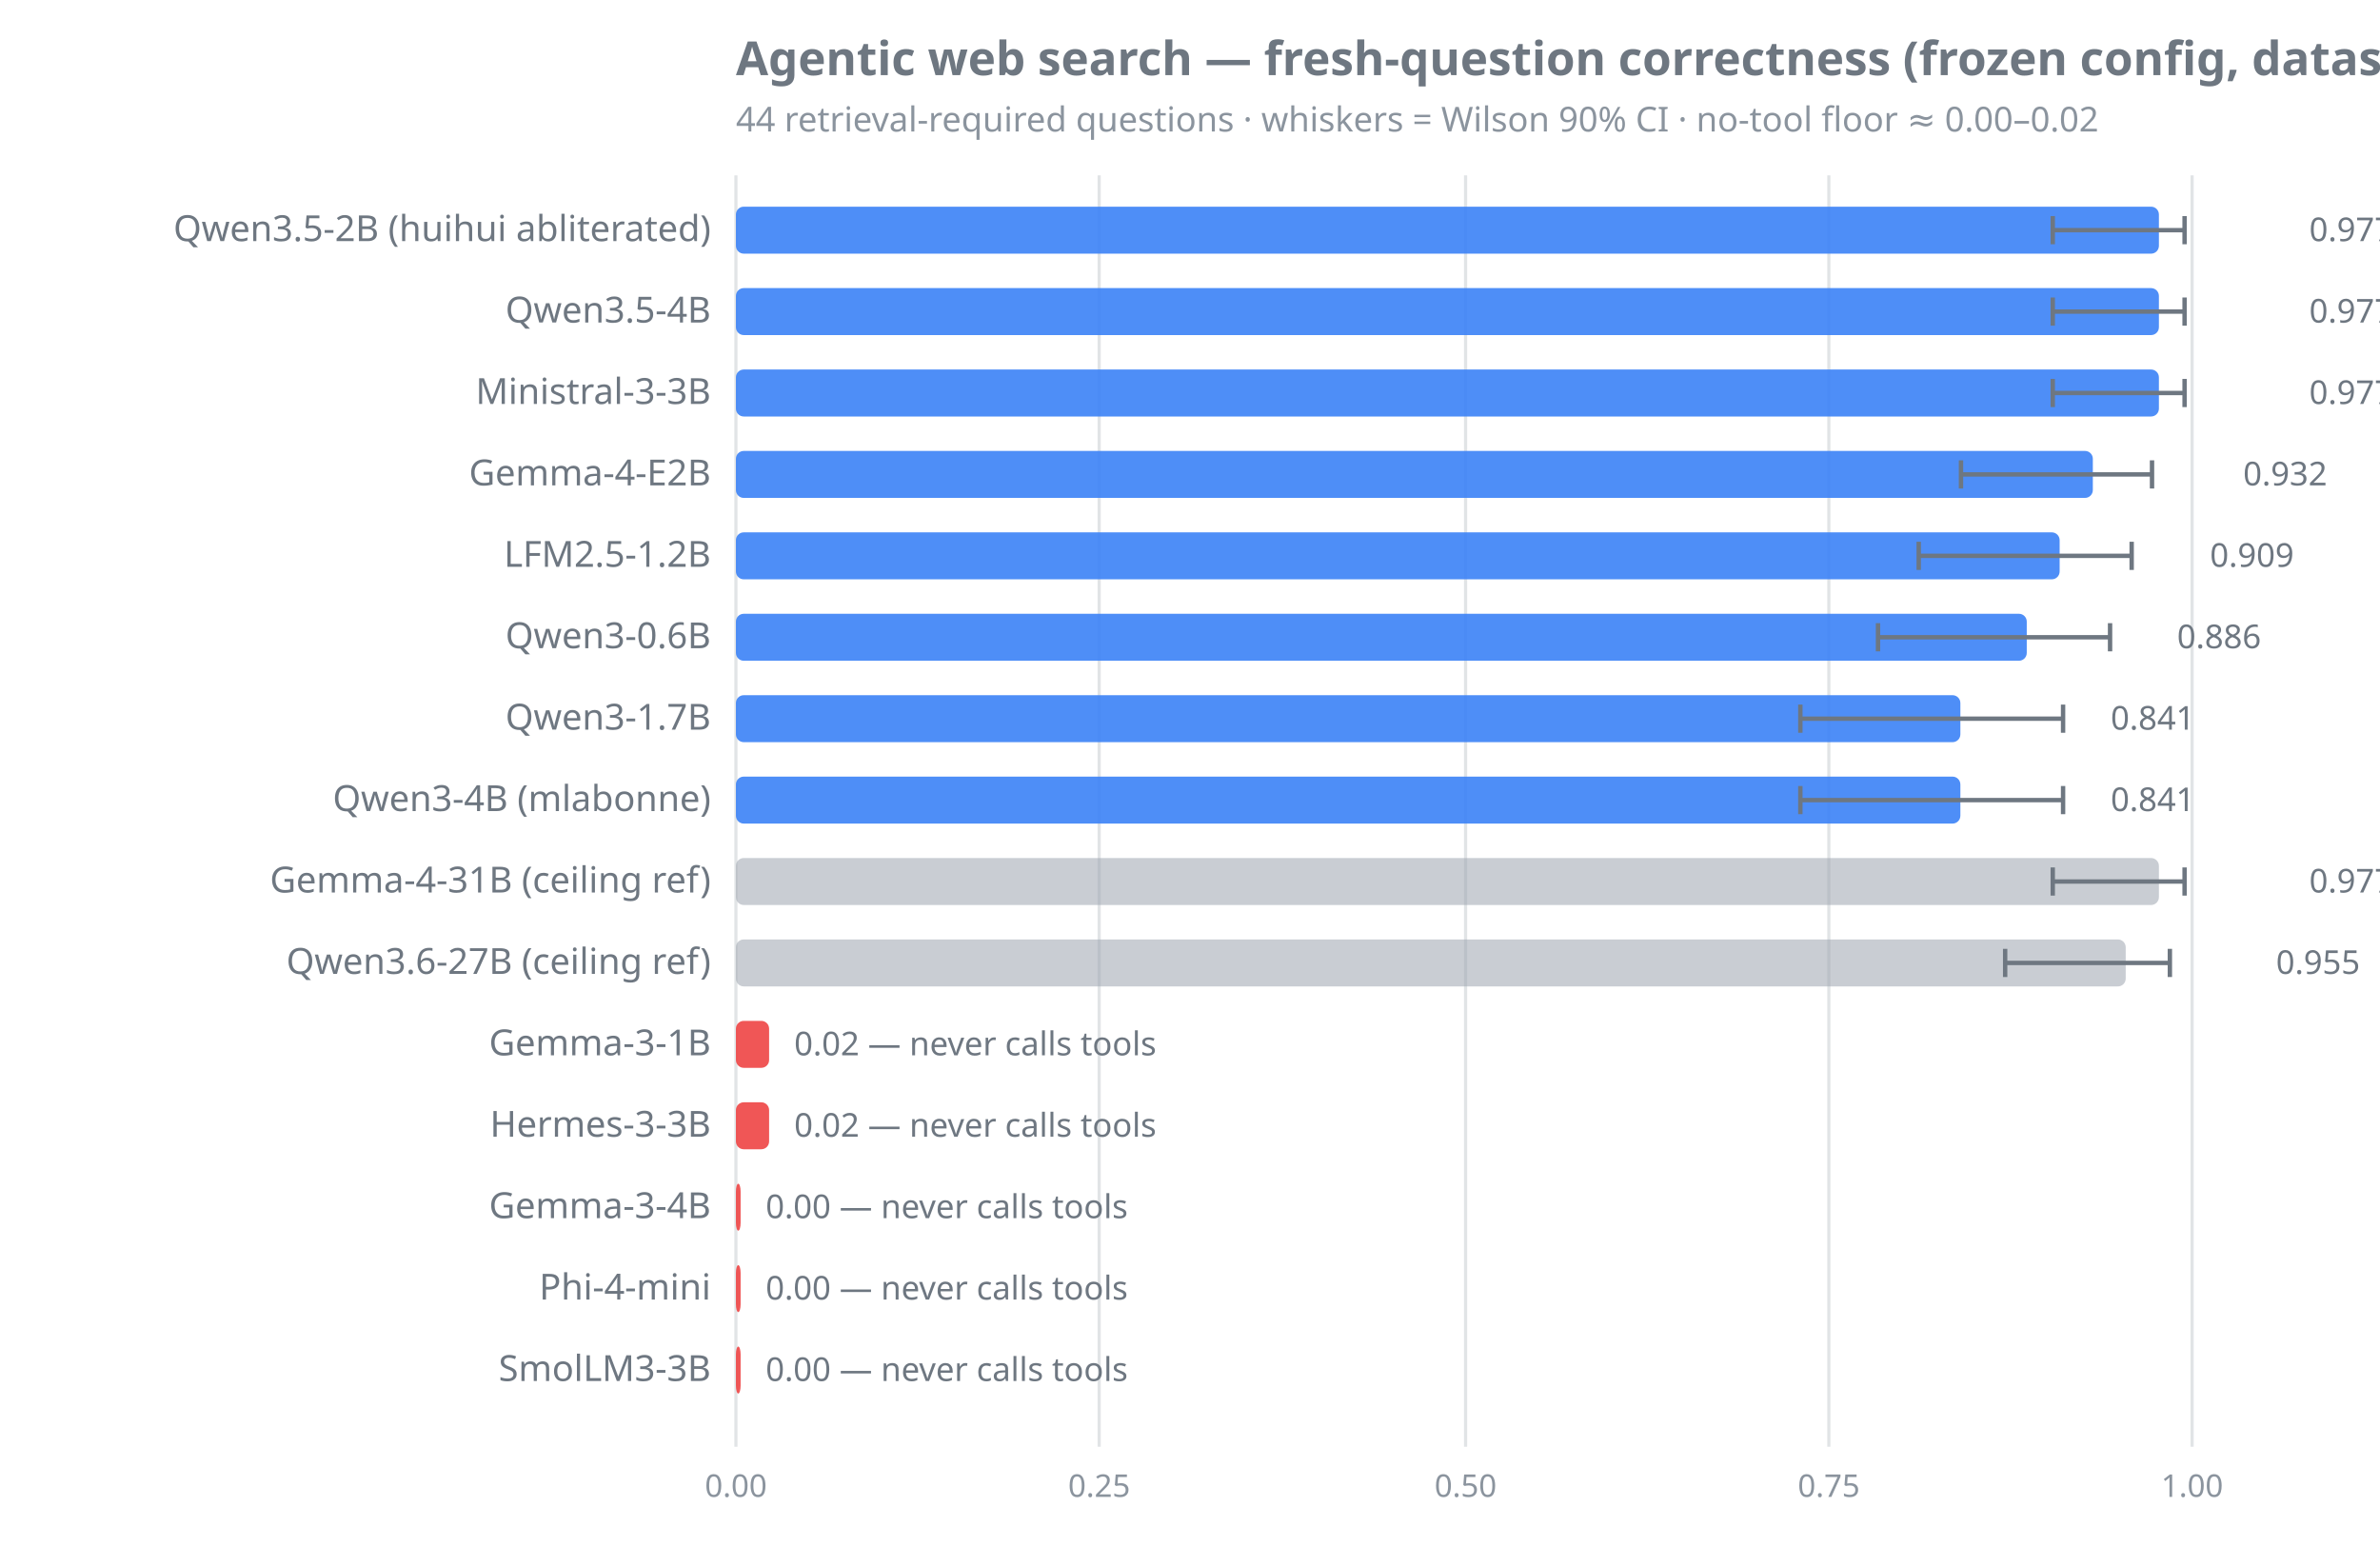
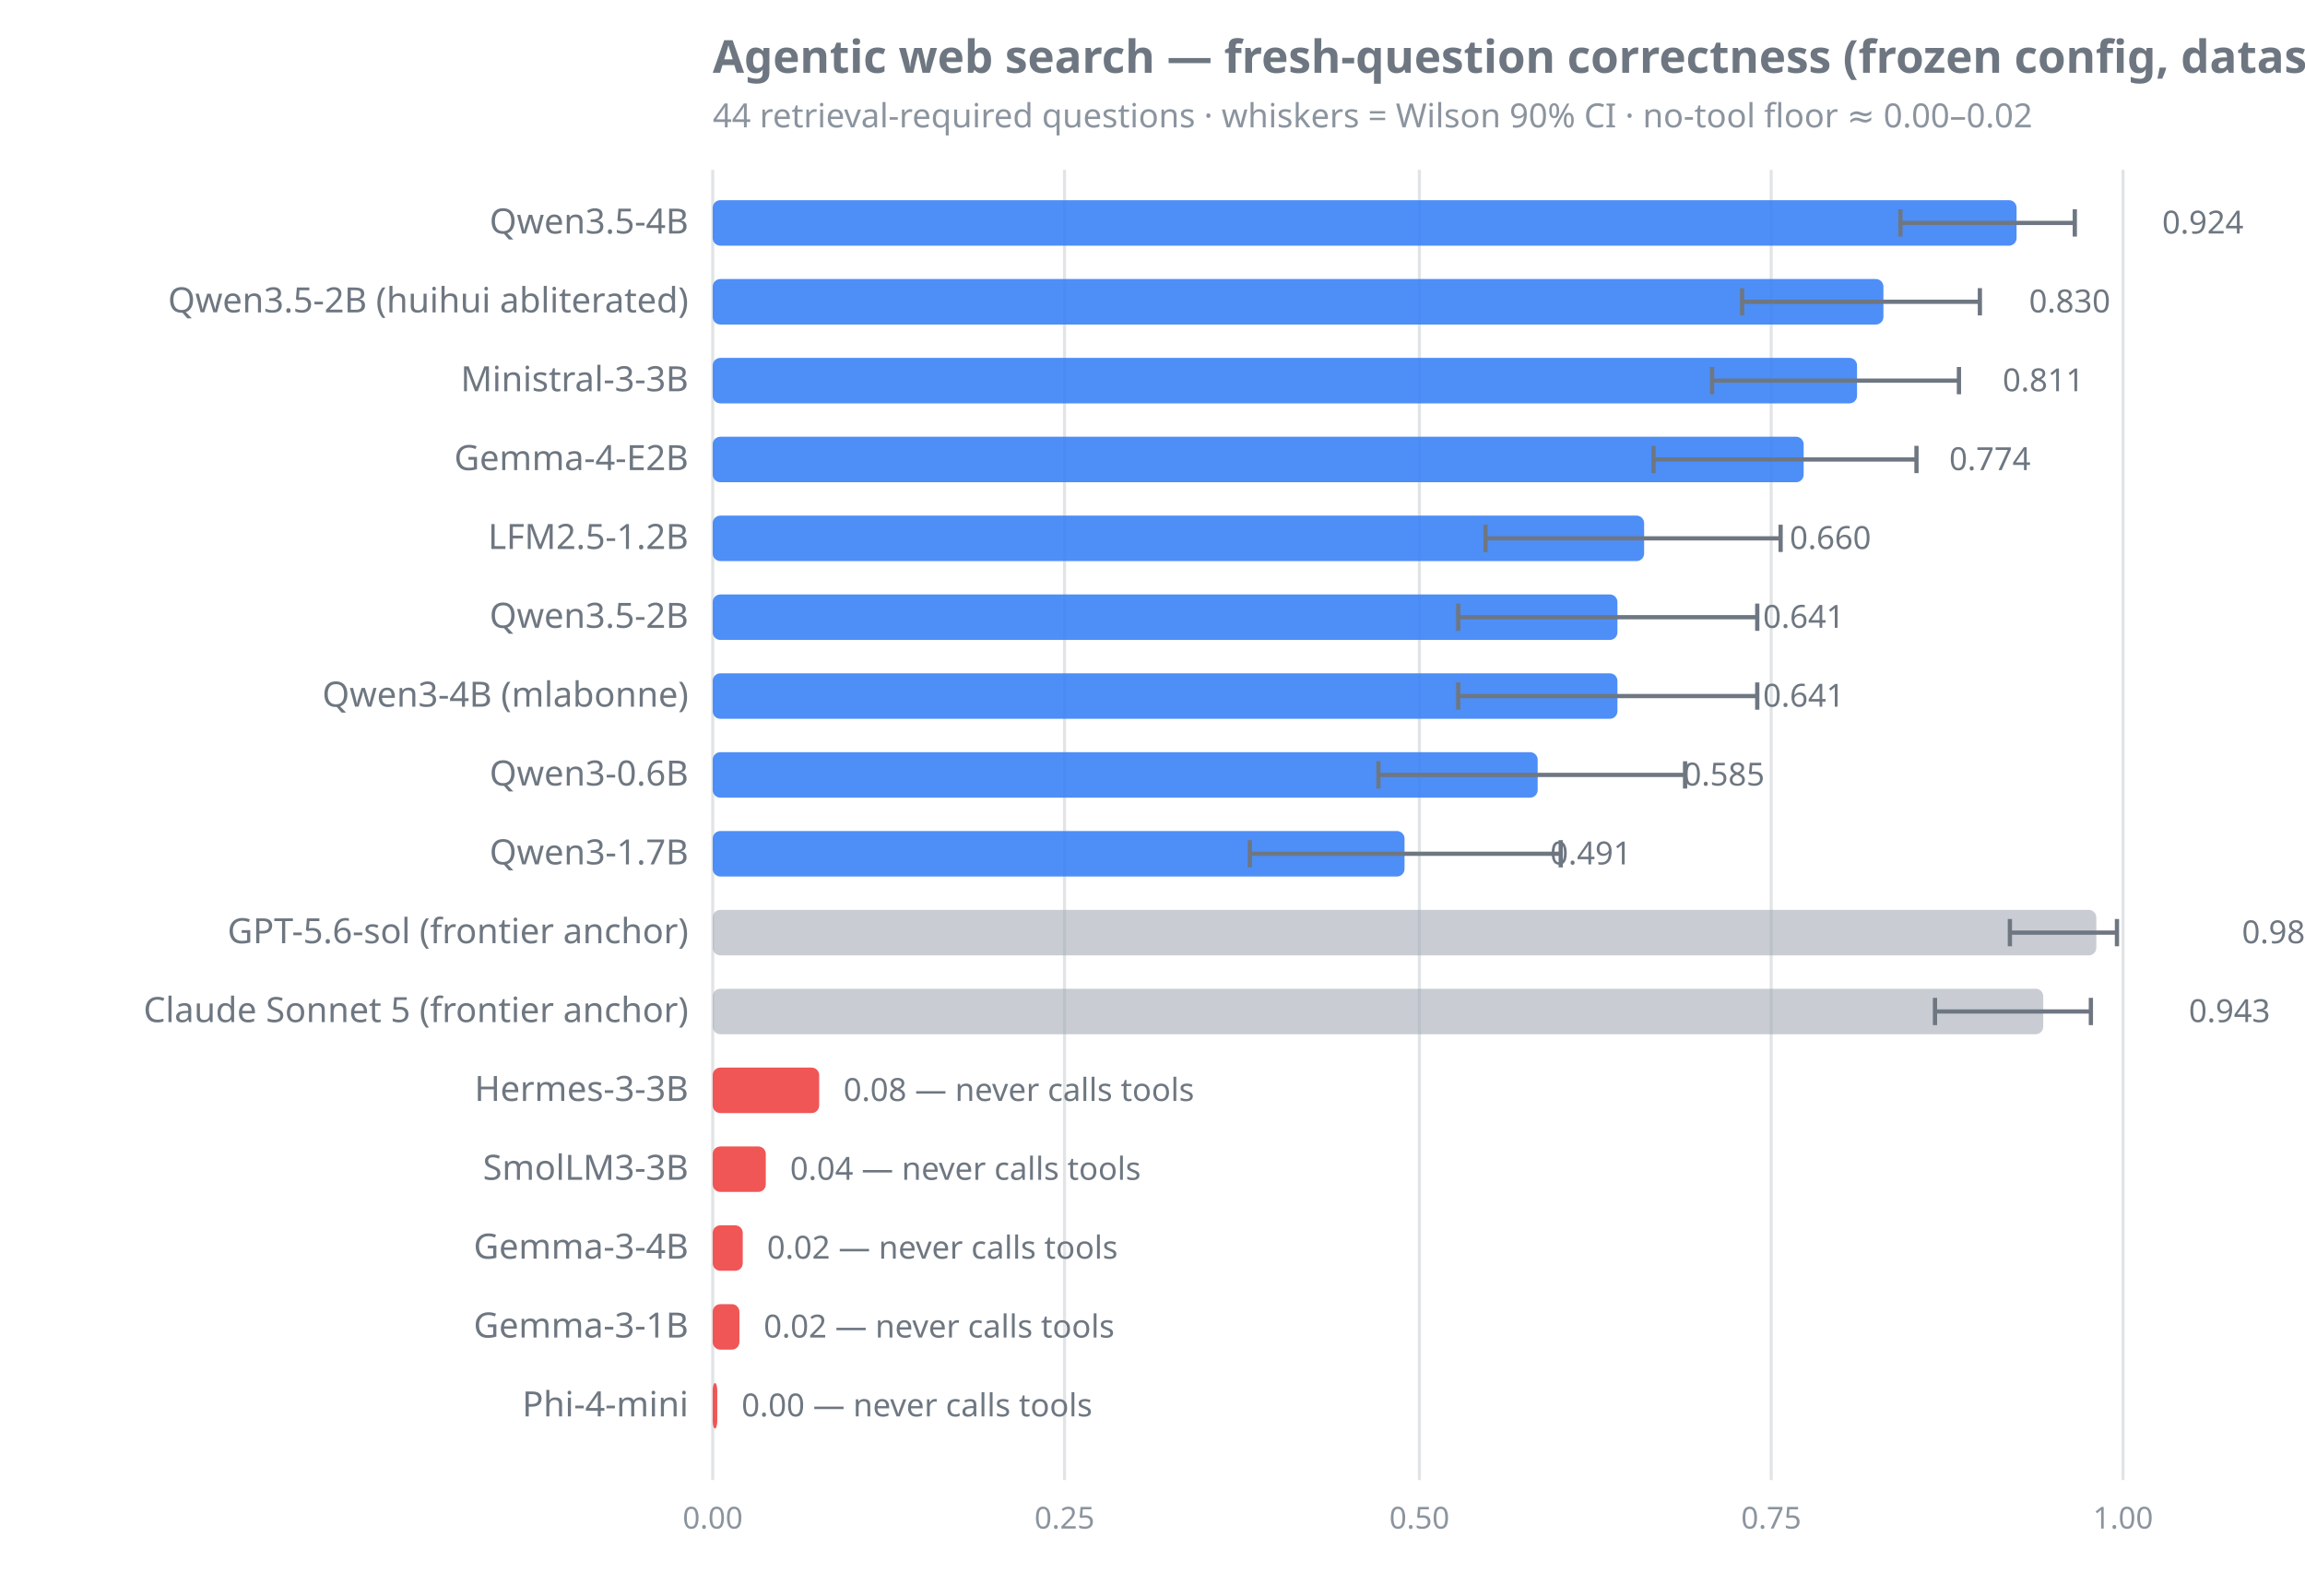
- <svg xmlns="http://www.w3.org/2000/svg" width="760" height="500" font-family="ui-sans-serif,system-ui,sans-serif">
+ <svg xmlns="http://www.w3.org/2000/svg" width="760" height="526" font-family="ui-sans-serif,system-ui,sans-serif">
  <text x="235" y="24" font-size="15" font-weight="600" fill="#6e7781">Agentic web search — fresh-question correctness (frozen config, dataset v1)</text>
  <text x="235" y="42" font-size="11" fill="#8b949e">44 retrieval-required questions · whiskers = Wilson 90% CI · no-tool floor ≈ 0.00–0.02</text>
-   <line x1="235" y1="56" x2="235" y2="462" stroke="#8b949e" stroke-opacity="0.25" stroke-width="1" />
-   <text x="235" y="478" font-size="10" fill="#8b949e" text-anchor="middle">0.00</text>
-   <line x1="351" y1="56" x2="351" y2="462" stroke="#8b949e" stroke-opacity="0.25" stroke-width="1" />
-   <text x="351" y="478" font-size="10" fill="#8b949e" text-anchor="middle">0.25</text>
-   <line x1="468" y1="56" x2="468" y2="462" stroke="#8b949e" stroke-opacity="0.25" stroke-width="1" />
-   <text x="468" y="478" font-size="10" fill="#8b949e" text-anchor="middle">0.50</text>
-   <line x1="584" y1="56" x2="584" y2="462" stroke="#8b949e" stroke-opacity="0.25" stroke-width="1" />
-   <text x="584" y="478" font-size="10" fill="#8b949e" text-anchor="middle">0.75</text>
-   <line x1="700" y1="56" x2="700" y2="462" stroke="#8b949e" stroke-opacity="0.25" stroke-width="1" />
-   <text x="700" y="478" font-size="10" fill="#8b949e" text-anchor="middle">1.00</text>
-   <text x="227" y="77" font-size="11.5" fill="#6e7781" text-anchor="end">Qwen3.5-2B (huihui abliterated)</text>
-   <rect x="235" y="66" width="454.4" height="15" rx="2.5" fill="#3b82f6" fill-opacity="0.9" />
-   <line x1="655.5" y1="73.5" x2="697.6" y2="73.5" stroke="#6e7781" stroke-width="1.4" />
-   <line x1="655.5" y1="69" x2="655.5" y2="78" stroke="#6e7781" stroke-width="1.4" />
-   <line x1="697.6" y1="69" x2="697.6" y2="78" stroke="#6e7781" stroke-width="1.4" />
-   <text x="737.4" y="77" font-size="10.5" fill="#6e7781">0.977</text>
-   <text x="227" y="103" font-size="11.5" fill="#6e7781" text-anchor="end">Qwen3.5-4B</text>
-   <rect x="235" y="92" width="454.4" height="15" rx="2.5" fill="#3b82f6" fill-opacity="0.9" />
-   <line x1="655.5" y1="99.5" x2="697.6" y2="99.5" stroke="#6e7781" stroke-width="1.4" />
-   <line x1="655.5" y1="95" x2="655.5" y2="104" stroke="#6e7781" stroke-width="1.4" />
-   <line x1="697.6" y1="95" x2="697.6" y2="104" stroke="#6e7781" stroke-width="1.4" />
-   <text x="737.4" y="103" font-size="10.5" fill="#6e7781">0.977</text>
+   <line x1="235" y1="56" x2="235" y2="488" stroke="#8b949e" stroke-opacity="0.25" stroke-width="1" />
+   <text x="235" y="504" font-size="10" fill="#8b949e" text-anchor="middle">0.00</text>
+   <line x1="351" y1="56" x2="351" y2="488" stroke="#8b949e" stroke-opacity="0.25" stroke-width="1" />
+   <text x="351" y="504" font-size="10" fill="#8b949e" text-anchor="middle">0.25</text>
+   <line x1="468" y1="56" x2="468" y2="488" stroke="#8b949e" stroke-opacity="0.25" stroke-width="1" />
+   <text x="468" y="504" font-size="10" fill="#8b949e" text-anchor="middle">0.50</text>
+   <line x1="584" y1="56" x2="584" y2="488" stroke="#8b949e" stroke-opacity="0.25" stroke-width="1" />
+   <text x="584" y="504" font-size="10" fill="#8b949e" text-anchor="middle">0.75</text>
+   <line x1="700" y1="56" x2="700" y2="488" stroke="#8b949e" stroke-opacity="0.25" stroke-width="1" />
+   <text x="700" y="504" font-size="10" fill="#8b949e" text-anchor="middle">1.00</text>
+   <text x="227" y="77" font-size="11.5" fill="#6e7781" text-anchor="end">Qwen3.5-4B</text>
+   <rect x="235" y="66" width="429.9" height="15" rx="2.5" fill="#3b82f6" fill-opacity="0.9" />
+   <line x1="626.6" y1="73.5" x2="684.1" y2="73.5" stroke="#6e7781" stroke-width="1.4" />
+   <line x1="626.6" y1="69" x2="626.6" y2="78" stroke="#6e7781" stroke-width="1.4" />
+   <line x1="684.1" y1="69" x2="684.1" y2="78" stroke="#6e7781" stroke-width="1.4" />
+   <text x="712.9" y="77" font-size="10.5" fill="#6e7781">0.924</text>
+   <text x="227" y="103" font-size="11.5" fill="#6e7781" text-anchor="end">Qwen3.5-2B (huihui abliterated)</text>
+   <rect x="235" y="92" width="386.0" height="15" rx="2.5" fill="#3b82f6" fill-opacity="0.9" />
+   <line x1="574.4" y1="99.5" x2="652.8" y2="99.5" stroke="#6e7781" stroke-width="1.4" />
+   <line x1="574.4" y1="95" x2="574.4" y2="104" stroke="#6e7781" stroke-width="1.4" />
+   <line x1="652.8" y1="95" x2="652.8" y2="104" stroke="#6e7781" stroke-width="1.4" />
+   <text x="669.0" y="103" font-size="10.5" fill="#6e7781">0.830</text>
  <text x="227" y="129" font-size="11.5" fill="#6e7781" text-anchor="end">Ministral-3-3B</text>
-   <rect x="235" y="118" width="454.4" height="15" rx="2.5" fill="#3b82f6" fill-opacity="0.9" />
-   <line x1="655.5" y1="125.5" x2="697.6" y2="125.5" stroke="#6e7781" stroke-width="1.4" />
-   <line x1="655.5" y1="121" x2="655.5" y2="130" stroke="#6e7781" stroke-width="1.4" />
-   <line x1="697.6" y1="121" x2="697.6" y2="130" stroke="#6e7781" stroke-width="1.4" />
-   <text x="737.4" y="129" font-size="10.5" fill="#6e7781">0.977</text>
+   <rect x="235" y="118" width="377.3" height="15" rx="2.5" fill="#3b82f6" fill-opacity="0.9" />
+   <line x1="564.5" y1="125.5" x2="645.9" y2="125.5" stroke="#6e7781" stroke-width="1.4" />
+   <line x1="564.5" y1="121" x2="564.5" y2="130" stroke="#6e7781" stroke-width="1.4" />
+   <line x1="645.9" y1="121" x2="645.9" y2="130" stroke="#6e7781" stroke-width="1.4" />
+   <text x="660.3" y="129" font-size="10.5" fill="#6e7781">0.811</text>
  <text x="227" y="155" font-size="11.5" fill="#6e7781" text-anchor="end">Gemma-4-E2B</text>
-   <rect x="235" y="144" width="433.3" height="15" rx="2.5" fill="#3b82f6" fill-opacity="0.9" />
-   <line x1="626.2" y1="151.5" x2="687.2" y2="151.5" stroke="#6e7781" stroke-width="1.4" />
-   <line x1="626.2" y1="147" x2="626.2" y2="156" stroke="#6e7781" stroke-width="1.4" />
-   <line x1="687.2" y1="147" x2="687.2" y2="156" stroke="#6e7781" stroke-width="1.4" />
-   <text x="716.3" y="155" font-size="10.5" fill="#6e7781">0.932</text>
+   <rect x="235" y="144" width="359.7" height="15" rx="2.5" fill="#3b82f6" fill-opacity="0.9" />
+   <line x1="545.2" y1="151.5" x2="631.9" y2="151.5" stroke="#6e7781" stroke-width="1.4" />
+   <line x1="545.2" y1="147" x2="545.2" y2="156" stroke="#6e7781" stroke-width="1.4" />
+   <line x1="631.9" y1="147" x2="631.9" y2="156" stroke="#6e7781" stroke-width="1.4" />
+   <text x="642.7" y="155" font-size="10.5" fill="#6e7781">0.774</text>
  <text x="227" y="181" font-size="11.5" fill="#6e7781" text-anchor="end">LFM2.5-1.2B</text>
-   <rect x="235" y="170" width="422.7" height="15" rx="2.5" fill="#3b82f6" fill-opacity="0.9" />
-   <line x1="612.7" y1="177.5" x2="680.7" y2="177.5" stroke="#6e7781" stroke-width="1.4" />
-   <line x1="612.7" y1="173" x2="612.7" y2="182" stroke="#6e7781" stroke-width="1.4" />
-   <line x1="680.7" y1="173" x2="680.7" y2="182" stroke="#6e7781" stroke-width="1.4" />
-   <text x="705.7" y="181" font-size="10.5" fill="#6e7781">0.909</text>
-   <text x="227" y="207" font-size="11.5" fill="#6e7781" text-anchor="end">Qwen3-0.6B</text>
-   <rect x="235" y="196" width="412.2" height="15" rx="2.5" fill="#3b82f6" fill-opacity="0.9" />
-   <line x1="599.7" y1="203.5" x2="673.8" y2="203.5" stroke="#6e7781" stroke-width="1.4" />
-   <line x1="599.7" y1="199" x2="599.7" y2="208" stroke="#6e7781" stroke-width="1.4" />
-   <line x1="673.8" y1="199" x2="673.8" y2="208" stroke="#6e7781" stroke-width="1.4" />
-   <text x="695.2" y="207" font-size="10.5" fill="#6e7781">0.886</text>
-   <text x="227" y="233" font-size="11.5" fill="#6e7781" text-anchor="end">Qwen3-1.7B</text>
-   <rect x="235" y="222" width="391.0" height="15" rx="2.5" fill="#3b82f6" fill-opacity="0.9" />
-   <line x1="574.9" y1="229.5" x2="658.8" y2="229.5" stroke="#6e7781" stroke-width="1.4" />
-   <line x1="574.9" y1="225" x2="574.9" y2="234" stroke="#6e7781" stroke-width="1.4" />
-   <line x1="658.8" y1="225" x2="658.8" y2="234" stroke="#6e7781" stroke-width="1.4" />
-   <text x="674.0" y="233" font-size="10.5" fill="#6e7781">0.841</text>
-   <text x="227" y="259" font-size="11.5" fill="#6e7781" text-anchor="end">Qwen3-4B (mlabonne)</text>
-   <rect x="235" y="248" width="391.0" height="15" rx="2.5" fill="#3b82f6" fill-opacity="0.9" />
-   <line x1="574.9" y1="255.5" x2="658.8" y2="255.5" stroke="#6e7781" stroke-width="1.4" />
-   <line x1="574.9" y1="251" x2="574.9" y2="260" stroke="#6e7781" stroke-width="1.4" />
-   <line x1="658.8" y1="251" x2="658.8" y2="260" stroke="#6e7781" stroke-width="1.4" />
-   <text x="674.0" y="259" font-size="10.5" fill="#6e7781">0.841</text>
-   <text x="227" y="285" font-size="11.5" fill="#6e7781" text-anchor="end">Gemma-4-31B (ceiling ref)</text>
-   <rect x="235" y="274" width="454.4" height="15" rx="2.5" fill="#9ca3af" fill-opacity="0.55" />
-   <line x1="655.5" y1="281.5" x2="697.6" y2="281.5" stroke="#6e7781" stroke-width="1.4" />
-   <line x1="655.5" y1="277" x2="655.5" y2="286" stroke="#6e7781" stroke-width="1.4" />
-   <line x1="697.6" y1="277" x2="697.6" y2="286" stroke="#6e7781" stroke-width="1.4" />
-   <text x="737.4" y="285" font-size="10.5" fill="#6e7781">0.977</text>
-   <text x="227" y="311" font-size="11.5" fill="#6e7781" text-anchor="end">Qwen3.6-27B (ceiling ref)</text>
-   <rect x="235" y="300" width="443.8" height="15" rx="2.5" fill="#9ca3af" fill-opacity="0.55" />
-   <line x1="640.3" y1="307.5" x2="692.9" y2="307.5" stroke="#6e7781" stroke-width="1.4" />
-   <line x1="640.3" y1="303" x2="640.3" y2="312" stroke="#6e7781" stroke-width="1.4" />
-   <line x1="692.9" y1="303" x2="692.9" y2="312" stroke="#6e7781" stroke-width="1.4" />
-   <text x="726.8" y="311" font-size="10.5" fill="#6e7781">0.955</text>
-   <text x="227" y="337" font-size="11.5" fill="#6e7781" text-anchor="end">Gemma-3-1B</text>
-   <rect x="235" y="326" width="10.6" height="15" rx="2.5" fill="#ef4444" fill-opacity="0.9" />
-   <text x="253.6" y="337" font-size="10.5" fill="#6e7781">0.02 — never calls tools</text>
+   <rect x="235" y="170" width="307.1" height="15" rx="2.5" fill="#3b82f6" fill-opacity="0.9" />
+   <line x1="489.8" y1="177.5" x2="587.1" y2="177.5" stroke="#6e7781" stroke-width="1.4" />
+   <line x1="489.8" y1="173" x2="489.8" y2="182" stroke="#6e7781" stroke-width="1.4" />
+   <line x1="587.1" y1="173" x2="587.1" y2="182" stroke="#6e7781" stroke-width="1.4" />
+   <text x="590.1" y="181" font-size="10.5" fill="#6e7781">0.660</text>
+   <text x="227" y="207" font-size="11.5" fill="#6e7781" text-anchor="end">Qwen3.5-2B</text>
+   <rect x="235" y="196" width="298.3" height="15" rx="2.5" fill="#3b82f6" fill-opacity="0.9" />
+   <line x1="480.8" y1="203.5" x2="579.4" y2="203.5" stroke="#6e7781" stroke-width="1.4" />
+   <line x1="480.8" y1="199" x2="480.8" y2="208" stroke="#6e7781" stroke-width="1.4" />
+   <line x1="579.4" y1="199" x2="579.4" y2="208" stroke="#6e7781" stroke-width="1.4" />
+   <text x="581.3" y="207" font-size="10.5" fill="#6e7781">0.641</text>
+   <text x="227" y="233" font-size="11.5" fill="#6e7781" text-anchor="end">Qwen3-4B (mlabonne)</text>
+   <rect x="235" y="222" width="298.3" height="15" rx="2.5" fill="#3b82f6" fill-opacity="0.9" />
+   <line x1="480.8" y1="229.5" x2="579.4" y2="229.5" stroke="#6e7781" stroke-width="1.4" />
+   <line x1="480.8" y1="225" x2="480.8" y2="234" stroke="#6e7781" stroke-width="1.4" />
+   <line x1="579.4" y1="225" x2="579.4" y2="234" stroke="#6e7781" stroke-width="1.4" />
+   <text x="581.3" y="233" font-size="10.5" fill="#6e7781">0.641</text>
+   <text x="227" y="259" font-size="11.5" fill="#6e7781" text-anchor="end">Qwen3-0.6B</text>
+   <rect x="235" y="248" width="272.0" height="15" rx="2.5" fill="#3b82f6" fill-opacity="0.9" />
+   <line x1="454.5" y1="255.5" x2="555.6" y2="255.5" stroke="#6e7781" stroke-width="1.4" />
+   <line x1="454.5" y1="251" x2="454.5" y2="260" stroke="#6e7781" stroke-width="1.4" />
+   <line x1="555.6" y1="251" x2="555.6" y2="260" stroke="#6e7781" stroke-width="1.4" />
+   <text x="555.0" y="259" font-size="10.5" fill="#6e7781">0.585</text>
+   <text x="227" y="285" font-size="11.5" fill="#6e7781" text-anchor="end">Qwen3-1.7B</text>
+   <rect x="235" y="274" width="228.1" height="15" rx="2.5" fill="#3b82f6" fill-opacity="0.9" />
+   <line x1="412.1" y1="281.5" x2="514.6" y2="281.5" stroke="#6e7781" stroke-width="1.4" />
+   <line x1="412.1" y1="277" x2="412.1" y2="286" stroke="#6e7781" stroke-width="1.4" />
+   <line x1="514.6" y1="277" x2="514.6" y2="286" stroke="#6e7781" stroke-width="1.4" />
+   <text x="511.1" y="285" font-size="10.5" fill="#6e7781">0.491</text>
+   <text x="227" y="311" font-size="11.5" fill="#6e7781" text-anchor="end">GPT-5.6-sol (frontier anchor)</text>
+   <rect x="235" y="300" width="456.2" height="15" rx="2.5" fill="#9ca3af" fill-opacity="0.55" />
+   <line x1="662.7" y1="307.5" x2="698.0" y2="307.5" stroke="#6e7781" stroke-width="1.4" />
+   <line x1="662.7" y1="303" x2="662.7" y2="312" stroke="#6e7781" stroke-width="1.4" />
+   <line x1="698.0" y1="303" x2="698.0" y2="312" stroke="#6e7781" stroke-width="1.4" />
+   <text x="739.2" y="311" font-size="10.5" fill="#6e7781">0.981</text>
+   <text x="227" y="337" font-size="11.5" fill="#6e7781" text-anchor="end">Claude Sonnet 5 (frontier anchor)</text>
+   <rect x="235" y="326" width="438.7" height="15" rx="2.5" fill="#9ca3af" fill-opacity="0.55" />
+   <line x1="638.0" y1="333.5" x2="689.4" y2="333.5" stroke="#6e7781" stroke-width="1.4" />
+   <line x1="638.0" y1="329" x2="638.0" y2="338" stroke="#6e7781" stroke-width="1.4" />
+   <line x1="689.4" y1="329" x2="689.4" y2="338" stroke="#6e7781" stroke-width="1.4" />
+   <text x="721.7" y="337" font-size="10.5" fill="#6e7781">0.943</text>
  <text x="227" y="363" font-size="11.5" fill="#6e7781" text-anchor="end">Hermes-3-3B</text>
-   <rect x="235" y="352" width="10.6" height="15" rx="2.5" fill="#ef4444" fill-opacity="0.9" />
-   <text x="253.6" y="363" font-size="10.5" fill="#6e7781">0.02 — never calls tools</text>
-   <text x="227" y="389" font-size="11.5" fill="#6e7781" text-anchor="end">Gemma-3-4B</text>
-   <rect x="235" y="378" width="1.5" height="15" rx="2.5" fill="#ef4444" fill-opacity="0.9" />
-   <text x="244.5" y="389" font-size="10.5" fill="#6e7781">0.00 — never calls tools</text>
-   <text x="227" y="415" font-size="11.5" fill="#6e7781" text-anchor="end">Phi-4-mini</text>
-   <rect x="235" y="404" width="1.5" height="15" rx="2.5" fill="#ef4444" fill-opacity="0.9" />
-   <text x="244.5" y="415" font-size="10.5" fill="#6e7781">0.00 — never calls tools</text>
-   <text x="227" y="441" font-size="11.5" fill="#6e7781" text-anchor="end">SmolLM3-3B</text>
-   <rect x="235" y="430" width="1.5" height="15" rx="2.5" fill="#ef4444" fill-opacity="0.9" />
-   <text x="244.5" y="441" font-size="10.5" fill="#6e7781">0.00 — never calls tools</text>
+   <rect x="235" y="352" width="35.1" height="15" rx="2.5" fill="#ef4444" fill-opacity="0.9" />
+   <text x="278.1" y="363" font-size="10.5" fill="#6e7781">0.08 — never calls tools</text>
+   <text x="227" y="389" font-size="11.5" fill="#6e7781" text-anchor="end">SmolLM3-3B</text>
+   <rect x="235" y="378" width="17.5" height="15" rx="2.5" fill="#ef4444" fill-opacity="0.9" />
+   <text x="260.5" y="389" font-size="10.5" fill="#6e7781">0.04 — never calls tools</text>
+   <text x="227" y="415" font-size="11.5" fill="#6e7781" text-anchor="end">Gemma-3-4B</text>
+   <rect x="235" y="404" width="9.9" height="15" rx="2.5" fill="#ef4444" fill-opacity="0.9" />
+   <text x="252.9" y="415" font-size="10.5" fill="#6e7781">0.02 — never calls tools</text>
+   <text x="227" y="441" font-size="11.5" fill="#6e7781" text-anchor="end">Gemma-3-1B</text>
+   <rect x="235" y="430" width="8.8" height="15" rx="2.5" fill="#ef4444" fill-opacity="0.9" />
+   <text x="251.8" y="441" font-size="10.5" fill="#6e7781">0.02 — never calls tools</text>
+   <text x="227" y="467" font-size="11.5" fill="#6e7781" text-anchor="end">Phi-4-mini</text>
+   <rect x="235" y="456" width="1.5" height="15" rx="2.5" fill="#ef4444" fill-opacity="0.9" />
+   <text x="244.5" y="467" font-size="10.5" fill="#6e7781">0.00 — never calls tools</text>
</svg>
